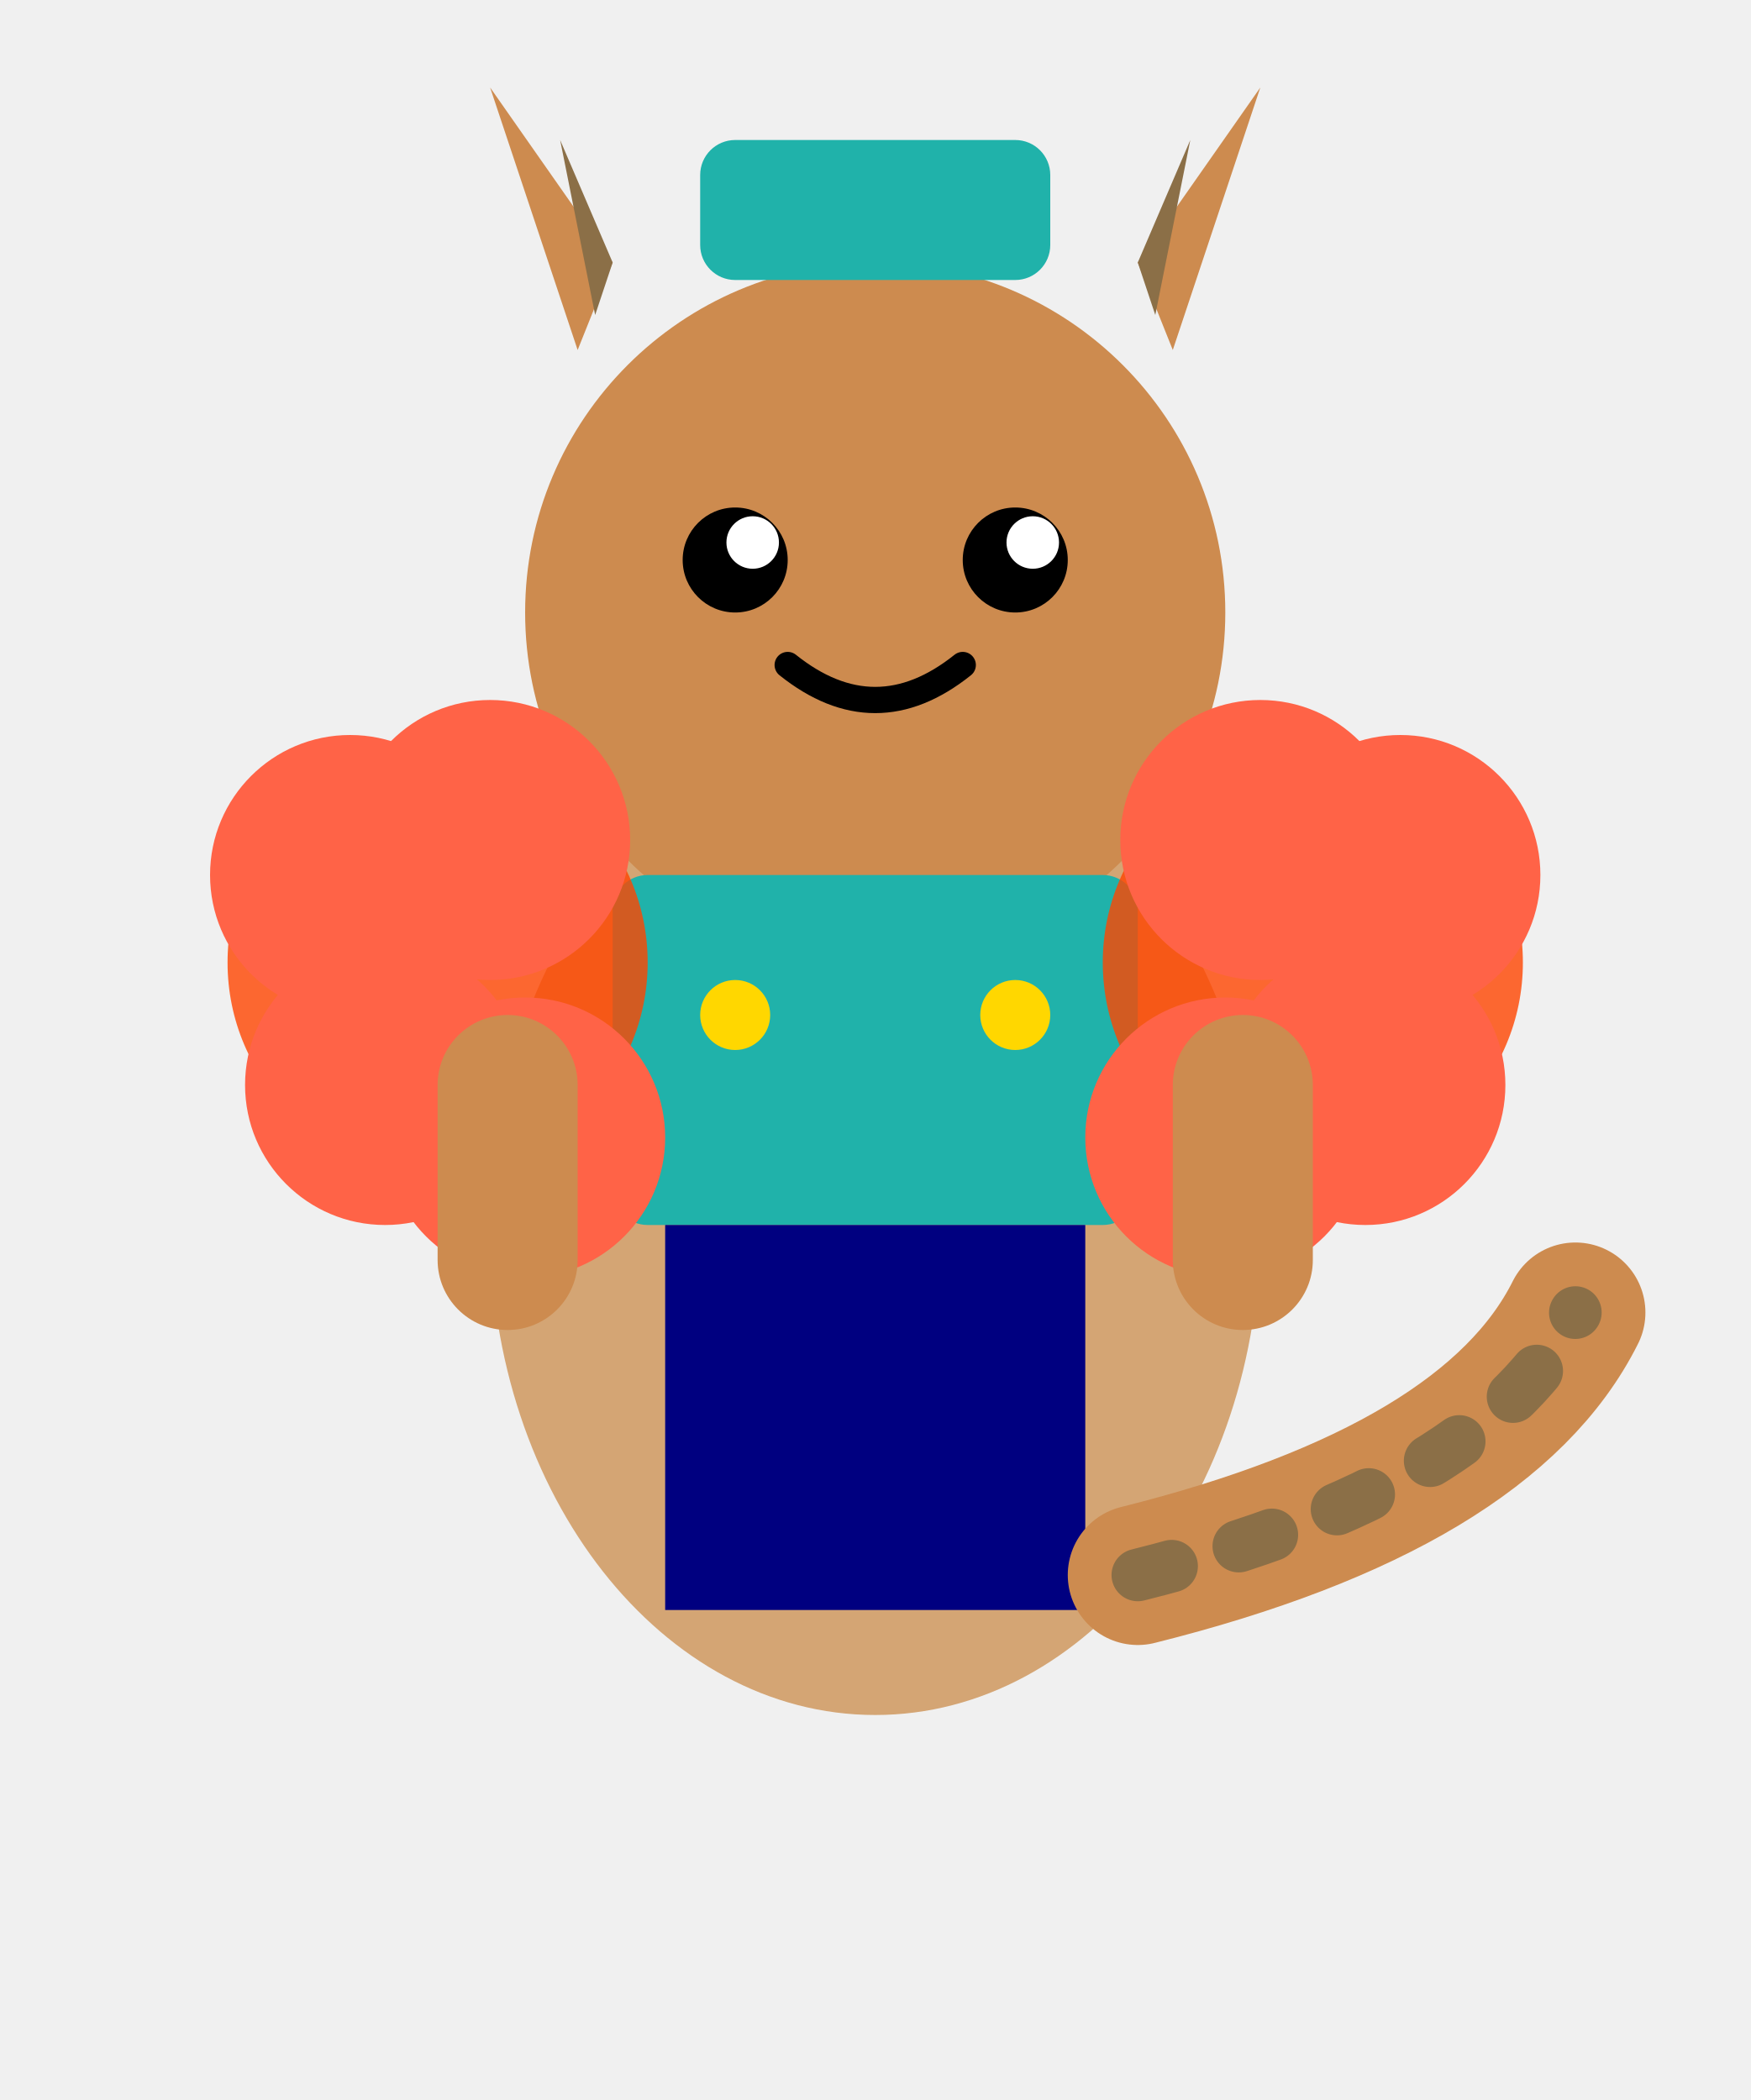
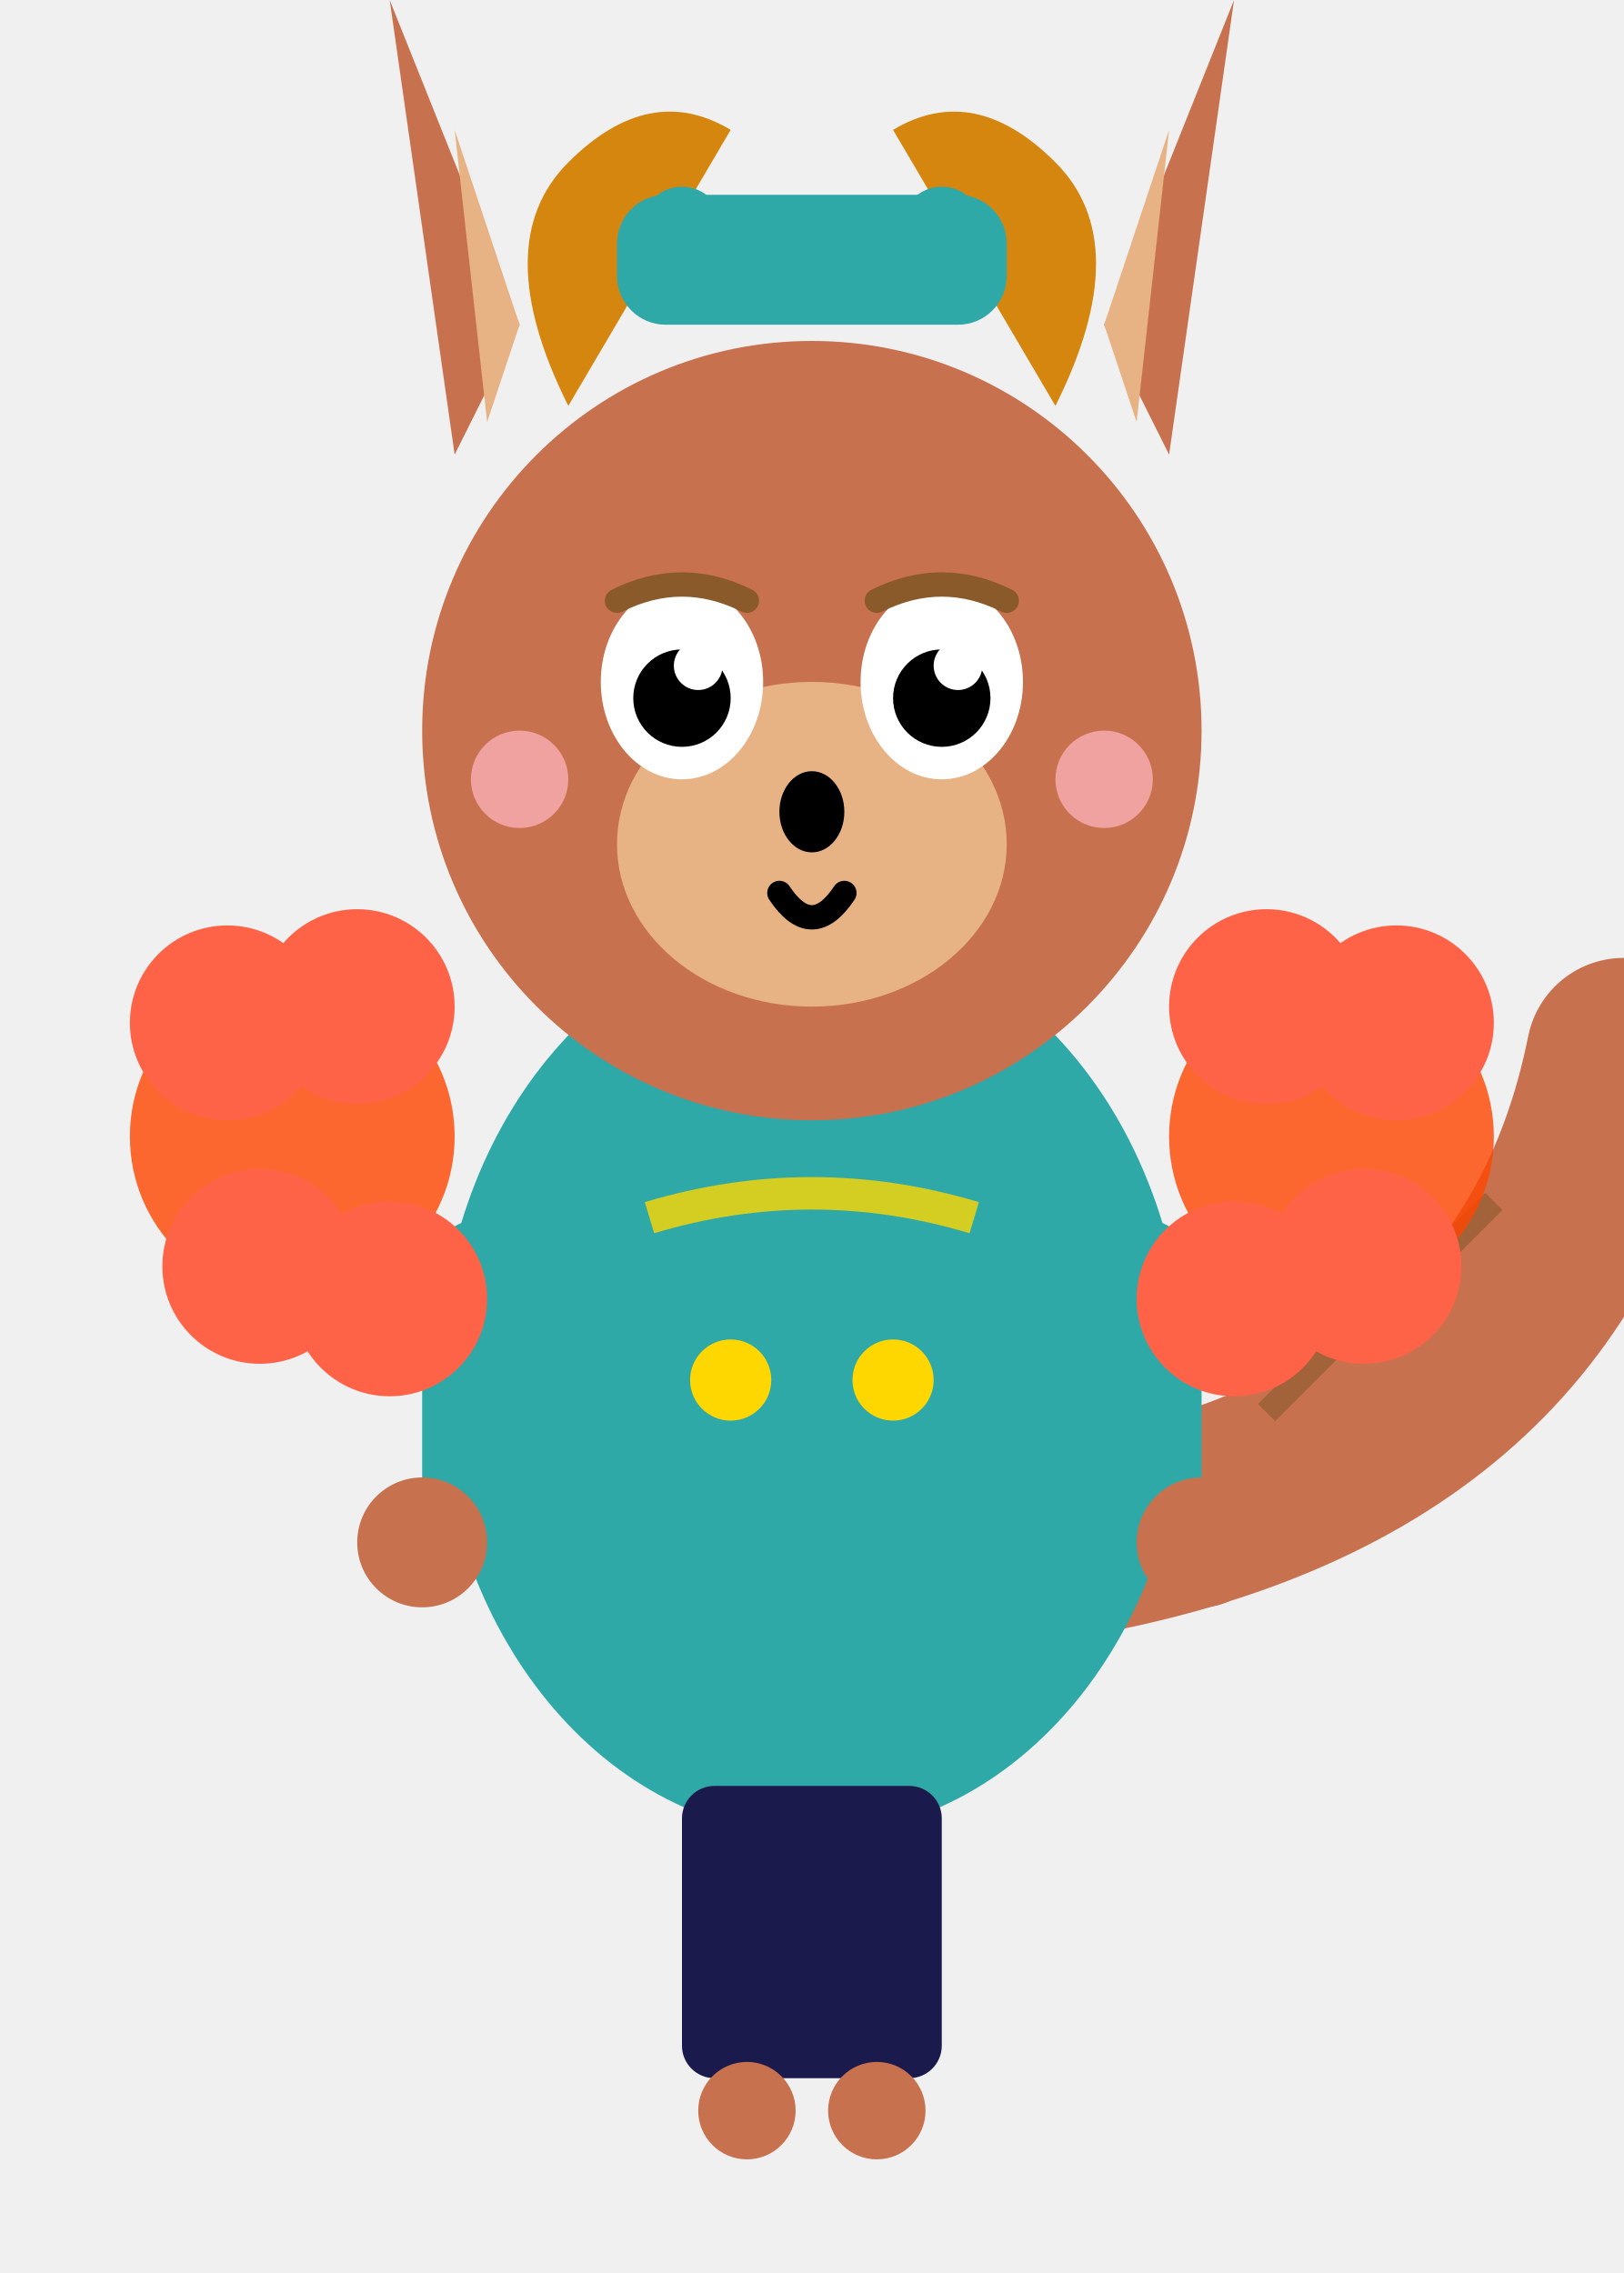
- <svg xmlns="http://www.w3.org/2000/svg" viewBox="0 0 100 120">
-   <ellipse cx="50" cy="70" rx="22" ry="28" fill="#D4A574" />
-   <circle cx="50" cy="35" r="20" fill="#CD8B4F" />
-   <polygon points="35,15 28,5 33,20" fill="#CD8B4F" />
-   <polygon points="65,15 72,5 67,20" fill="#CD8B4F" />
-   <polygon points="35,15 32,8 34,18" fill="#8B6F47" />
-   <polygon points="65,15 68,8 66,18" fill="#8B6F47" />
-   <rect x="40" y="8" width="20" height="8" fill="#20B2AA" rx="2" />
-   <circle cx="42" cy="32" r="3" fill="#000" />
-   <circle cx="58" cy="32" r="3" fill="#000" />
-   <circle cx="43" cy="31" r="1.5" fill="#FFF" />
-   <circle cx="59" cy="31" r="1.5" fill="#FFF" />
-   <path d="M 45 38 Q 50 42 55 38" stroke="#000" stroke-width="1.5" fill="none" stroke-linecap="round" />
-   <rect x="35" y="50" width="30" height="20" fill="#20B2AA" rx="2" />
-   <circle cx="42" cy="58" r="2" fill="#FFD700" />
-   <circle cx="58" cy="58" r="2" fill="#FFD700" />
-   <rect x="38" y="70" width="24" height="22" fill="#000080" />
-   <circle cx="25" cy="55" r="12" fill="#FF4500" opacity="0.8" />
-   <circle cx="20" cy="50" r="8" fill="#FF6347" />
-   <circle cx="22" cy="62" r="8" fill="#FF6347" />
-   <circle cx="28" cy="48" r="8" fill="#FF6347" />
-   <circle cx="30" cy="65" r="8" fill="#FF6347" />
-   <circle cx="75" cy="55" r="12" fill="#FF4500" opacity="0.8" />
-   <circle cx="80" cy="50" r="8" fill="#FF6347" />
-   <circle cx="78" cy="62" r="8" fill="#FF6347" />
-   <circle cx="72" cy="48" r="8" fill="#FF6347" />
-   <circle cx="70" cy="65" r="8" fill="#FF6347" />
-   <rect x="25" y="58" width="8" height="18" fill="#CD8B4F" rx="4" />
-   <rect x="67" y="58" width="8" height="18" fill="#CD8B4F" rx="4" />
-   <path d="M 65 90 Q 85 85 90 75" stroke="#CD8B4F" stroke-width="8" fill="none" stroke-linecap="round" />
-   <path d="M 65 90 Q 85 85 90 75" stroke="#8B6F47" stroke-width="3" fill="none" stroke-linecap="round" stroke-dasharray="2,4" />
+ <svg xmlns="http://www.w3.org/2000/svg" viewBox="0 0 100 140">
+   <g>
+     <path d="M 65 95 Q 95 90 100 65" stroke="#C8714F" stroke-width="12" fill="none" stroke-linecap="round" />
+     <path d="M 68 93 L 72 89" stroke="#8B5A2B" stroke-width="1.5" opacity="0.6" />
+     <path d="M 78 87 L 82 83" stroke="#8B5A2B" stroke-width="1.5" opacity="0.6" />
+     <path d="M 88 78 L 92 74" stroke="#8B5A2B" stroke-width="1.5" opacity="0.6" />
+   </g>
+   <ellipse cx="50" cy="85" rx="23" ry="28" fill="#2FA8A8" />
+   <path d="M 40 75 Q 50 72 60 75" stroke="#FFD700" stroke-width="2" fill="none" opacity="0.8" />
+   <circle cx="45" cy="85" r="2.5" fill="#FFD700" />
+   <circle cx="55" cy="85" r="2.5" fill="#FFD700" />
+   <rect x="42" y="110" width="16" height="18" fill="#1a1a4d" rx="2" />
+   <circle cx="46" cy="130" r="3" fill="#C8714F" />
+   <circle cx="54" cy="130" r="3" fill="#C8714F" />
+   <g>
+     <rect x="26" y="75" width="8" height="20" fill="#2FA8A8" rx="4" />
+     <circle cx="26" cy="95" r="4" fill="#C8714F" />
+     <rect x="66" y="75" width="8" height="20" fill="#2FA8A8" rx="4" />
+     <circle cx="74" cy="95" r="4" fill="#C8714F" />
+   </g>
+   <circle cx="50" cy="45" r="24" fill="#C8714F" />
+   <ellipse cx="50" cy="52" rx="12" ry="10" fill="#E8B384" />
+   <g>
+     <polygon points="32,20 24,0 28,28" fill="#C8714F" />
+     <polygon points="32,20 28,8 30,26" fill="#E8B384" />
+     <polygon points="68,20 76,0 72,28" fill="#C8714F" />
+     <polygon points="68,20 72,8 70,26" fill="#E8B384" />
+   </g>
+   <path d="M 35 25 Q 30 15 35 10 Q 40 5 45 8" fill="#D4860F" />
+   <path d="M 55 8 Q 60 5 65 10 Q 70 15 65 25" fill="#D4860F" />
+   <rect x="38" y="12" width="24" height="8" fill="#2FA8A8" rx="3" />
+   <circle cx="42" cy="14" r="2.5" fill="#2FA8A8" />
+   <circle cx="58" cy="14" r="2.5" fill="#2FA8A8" />
+   <g>
+     <ellipse cx="42" cy="42" rx="5" ry="6" fill="#FFF" />
+     <circle cx="42" cy="43" r="3" fill="#000" />
+     <circle cx="43" cy="41" r="1.5" fill="#FFF" />
+     <ellipse cx="58" cy="42" rx="5" ry="6" fill="#FFF" />
+     <circle cx="58" cy="43" r="3" fill="#000" />
+     <circle cx="59" cy="41" r="1.5" fill="#FFF" />
+   </g>
+   <path d="M 38 37 Q 42 35 46 37" stroke="#8B5A2B" stroke-width="1.5" fill="none" stroke-linecap="round" />
+   <path d="M 54 37 Q 58 35 62 37" stroke="#8B5A2B" stroke-width="1.5" fill="none" stroke-linecap="round" />
+   <ellipse cx="50" cy="50" rx="2" ry="2.5" fill="#000" />
+   <path d="M 48 55 Q 50 58 52 55" stroke="#000" stroke-width="1.5" fill="none" stroke-linecap="round" />
+   <circle cx="32" cy="48" r="3" fill="#FFB6C1" opacity="0.7" />
+   <circle cx="68" cy="48" r="3" fill="#FFB6C1" opacity="0.7" />
+   <g>
+     <circle cx="18" cy="70" r="10" fill="#FF4500" opacity="0.8" />
+     <circle cx="14" cy="63" r="6" fill="#FF6347" />
+     <circle cx="16" cy="78" r="6" fill="#FF6347" />
+     <circle cx="22" cy="62" r="6" fill="#FF6347" />
+     <circle cx="24" cy="80" r="6" fill="#FF6347" />
+     <circle cx="82" cy="70" r="10" fill="#FF4500" opacity="0.8" />
+     <circle cx="86" cy="63" r="6" fill="#FF6347" />
+     <circle cx="84" cy="78" r="6" fill="#FF6347" />
+     <circle cx="78" cy="62" r="6" fill="#FF6347" />
+     <circle cx="76" cy="80" r="6" fill="#FF6347" />
+   </g>
</svg>
